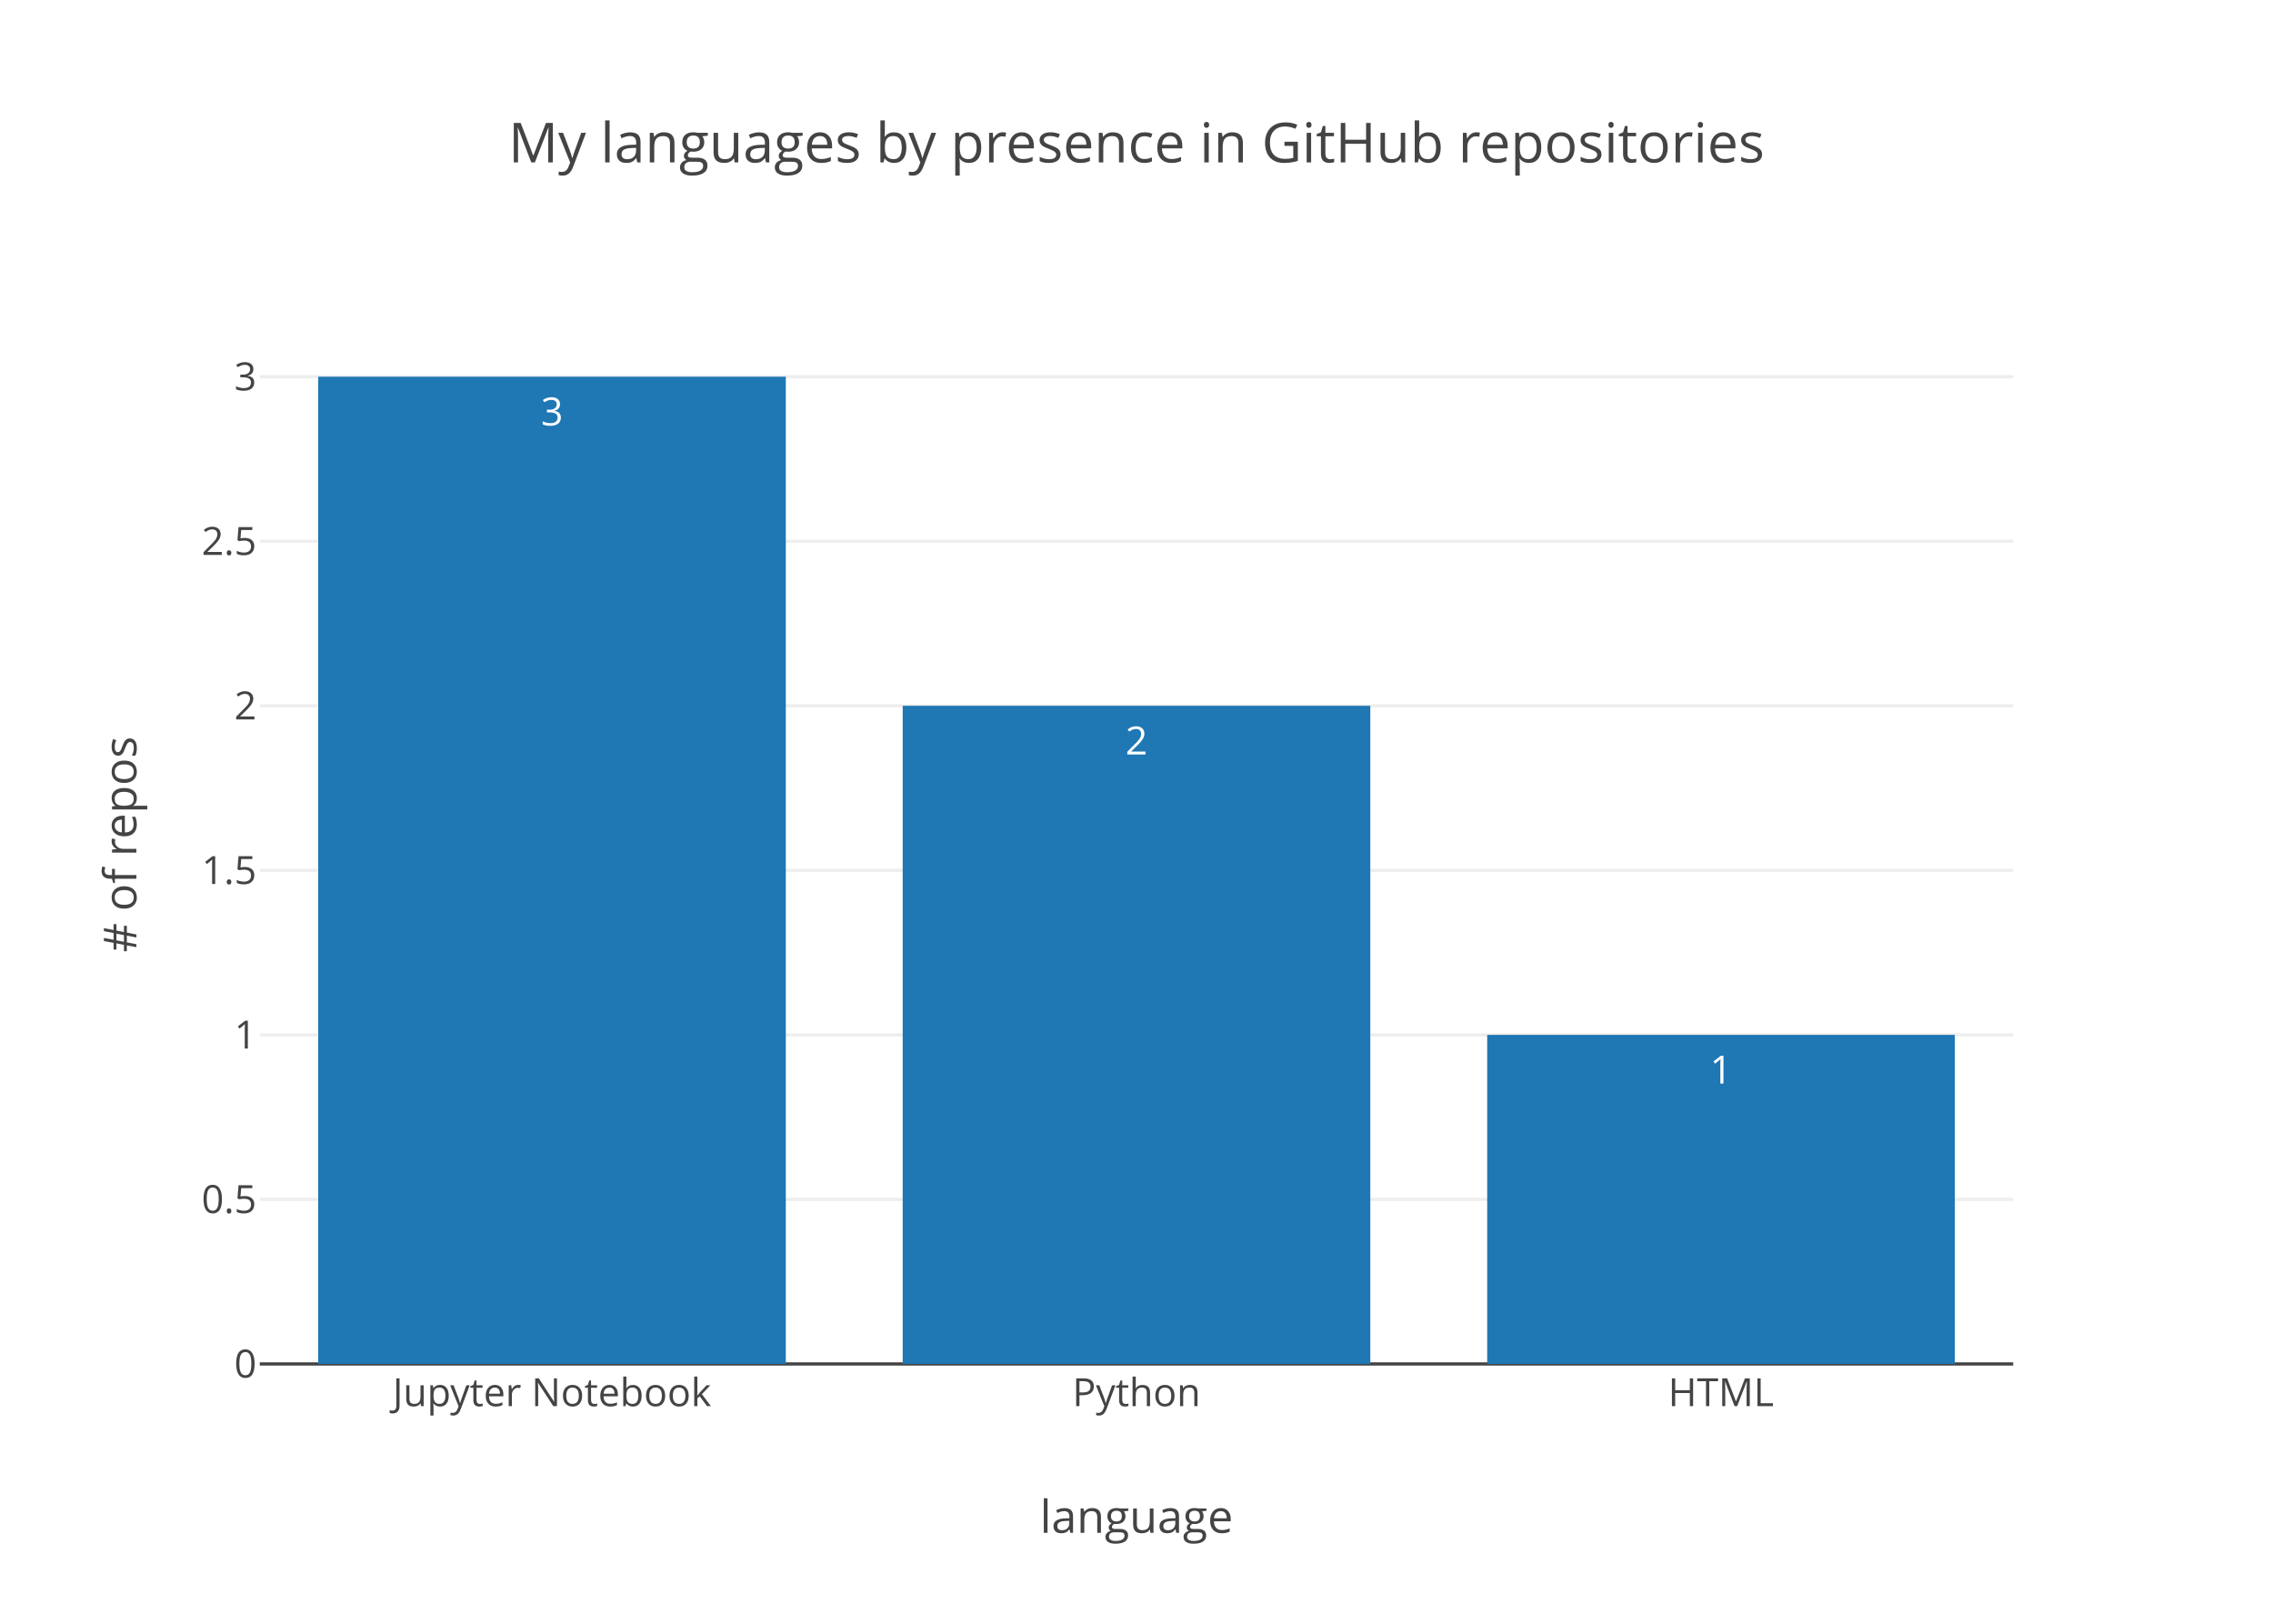
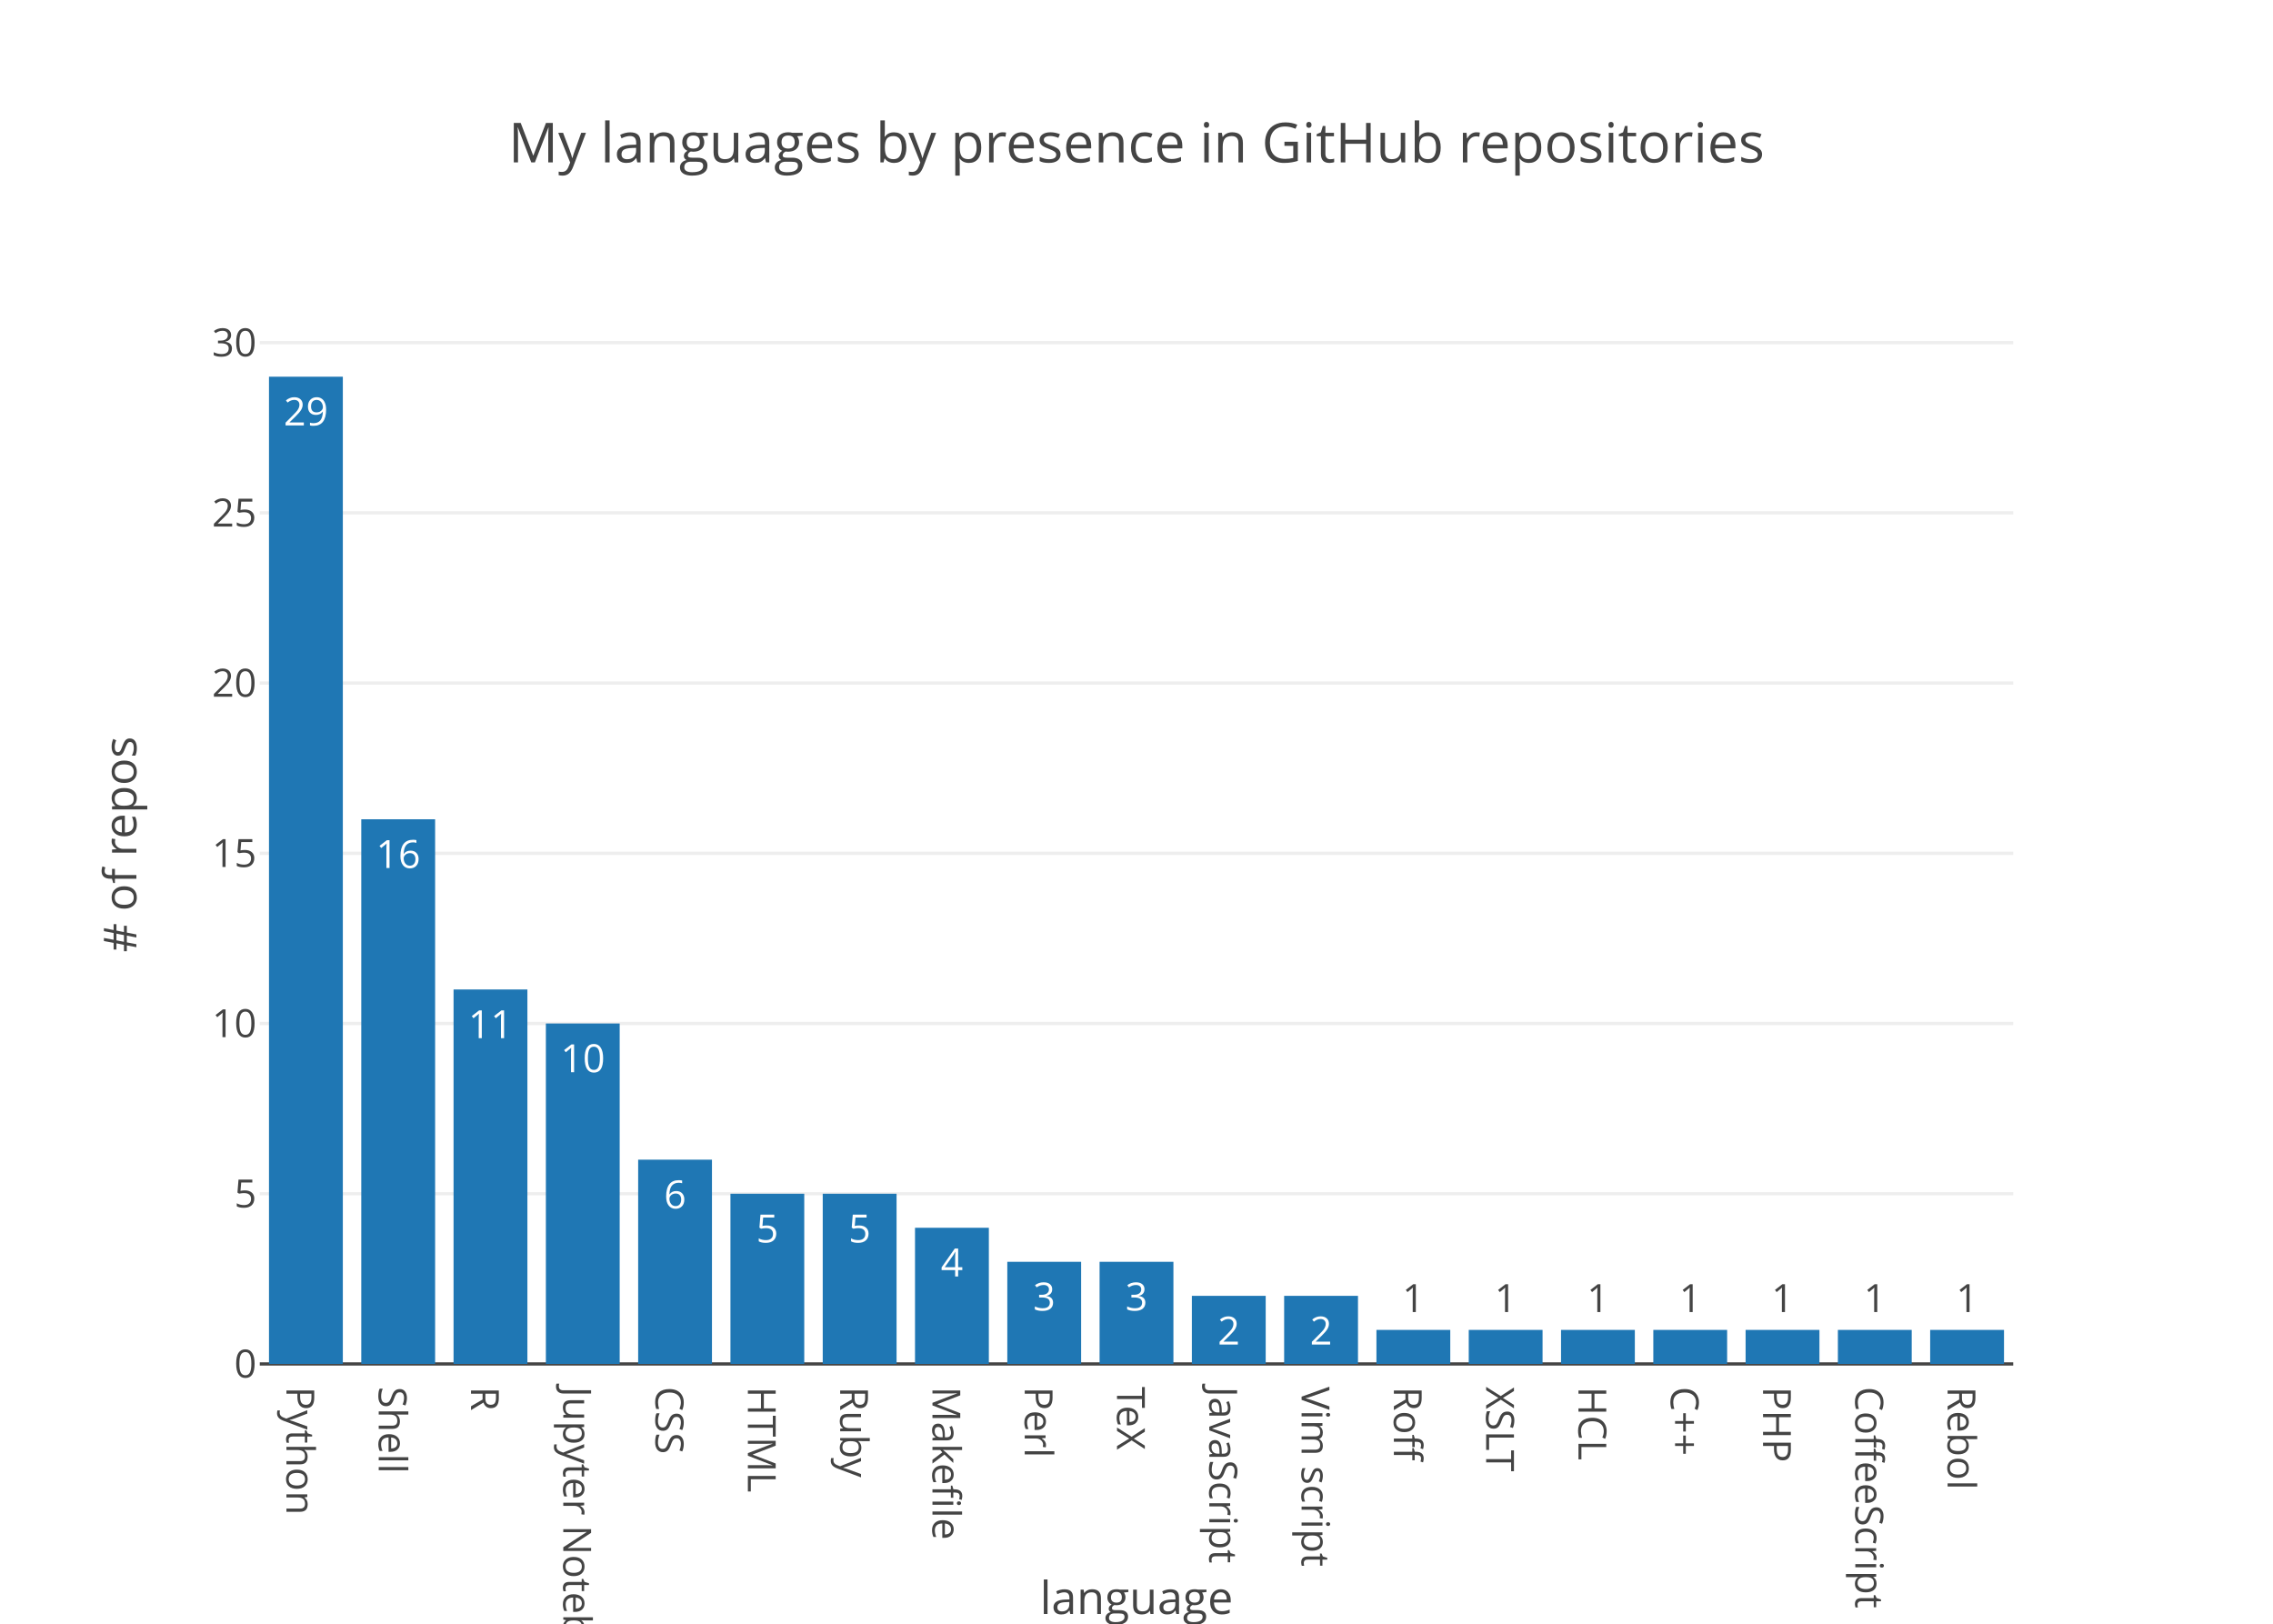
<svg xmlns="http://www.w3.org/2000/svg" class="main-svg" width="700" height="500" viewBox="0 0 700 500">
  <rect x="0" y="0" width="700" height="500" style="fill: rgb(255, 255, 255); fill-opacity: 1;" />
-   <defs id="defs-5505d2">
+   <defs id="defs-018eaa">
    <g class="clips">
-       <clipPath id="clip5505d2xyplot" class="plotclip">
+       <clipPath id="clip018eaaxyplot" class="plotclip">
        <rect width="540" height="320" />
      </clipPath>
-       <clipPath class="axesclip" id="clip5505d2x">
+       <clipPath class="axesclip" id="clip018eaax">
        <rect x="80" y="0" width="540" height="500" />
      </clipPath>
-       <clipPath class="axesclip" id="clip5505d2y">
+       <clipPath class="axesclip" id="clip018eaay">
        <rect x="0" y="100" width="700" height="320" />
      </clipPath>
-       <clipPath class="axesclip" id="clip5505d2xy">
+       <clipPath class="axesclip" id="clip018eaaxy">
        <rect x="80" y="100" width="540" height="320" />
      </clipPath>
    </g>
    <g class="gradients" />
  </defs>
  <g class="bglayer" />
  <g class="layer-below">
    <g class="imagelayer" />
    <g class="shapelayer" />
  </g>
  <g class="cartesianlayer">
    <g class="subplot xy">
      <g class="layer-subplot">
        <g class="shapelayer" />
        <g class="imagelayer" />
      </g>
      <g class="gridlayer">
        <g class="x" />
        <g class="y">
-           <path class="ygrid crisp" transform="translate(0,369.33)" d="M80,0h540" style="stroke: rgb(238, 238, 238); stroke-opacity: 1; stroke-width: 1px;" />
-           <path class="ygrid crisp" transform="translate(0,318.67)" d="M80,0h540" style="stroke: rgb(238, 238, 238); stroke-opacity: 1; stroke-width: 1px;" />
-           <path class="ygrid crisp" transform="translate(0,268)" d="M80,0h540" style="stroke: rgb(238, 238, 238); stroke-opacity: 1; stroke-width: 1px;" />
-           <path class="ygrid crisp" transform="translate(0,217.33)" d="M80,0h540" style="stroke: rgb(238, 238, 238); stroke-opacity: 1; stroke-width: 1px;" />
-           <path class="ygrid crisp" transform="translate(0,166.67)" d="M80,0h540" style="stroke: rgb(238, 238, 238); stroke-opacity: 1; stroke-width: 1px;" />
-           <path class="ygrid crisp" transform="translate(0,116)" d="M80,0h540" style="stroke: rgb(238, 238, 238); stroke-opacity: 1; stroke-width: 1px;" />
+           <path class="ygrid crisp" transform="translate(0,367.59)" d="M80,0h540" style="stroke: rgb(238, 238, 238); stroke-opacity: 1; stroke-width: 1px;" />
+           <path class="ygrid crisp" transform="translate(0,315.17)" d="M80,0h540" style="stroke: rgb(238, 238, 238); stroke-opacity: 1; stroke-width: 1px;" />
+           <path class="ygrid crisp" transform="translate(0,262.76)" d="M80,0h540" style="stroke: rgb(238, 238, 238); stroke-opacity: 1; stroke-width: 1px;" />
+           <path class="ygrid crisp" transform="translate(0,210.34)" d="M80,0h540" style="stroke: rgb(238, 238, 238); stroke-opacity: 1; stroke-width: 1px;" />
+           <path class="ygrid crisp" transform="translate(0,157.93)" d="M80,0h540" style="stroke: rgb(238, 238, 238); stroke-opacity: 1; stroke-width: 1px;" />
+           <path class="ygrid crisp" transform="translate(0,105.52)" d="M80,0h540" style="stroke: rgb(238, 238, 238); stroke-opacity: 1; stroke-width: 1px;" />
        </g>
      </g>
      <g class="zerolinelayer">
        <path class="yzl zl crisp" transform="translate(0,420)" d="M80,0h540" style="stroke: rgb(68, 68, 68); stroke-opacity: 1; stroke-width: 1px;" />
      </g>
      <path class="xlines-below" />
      <path class="ylines-below" />
      <g class="overlines-below" />
      <g class="xaxislayer-below" />
      <g class="yaxislayer-below" />
      <g class="overaxes-below" />
-       <g class="plot" transform="translate(80, 100)" clip-path="url('#clip5505d2xyplot')">
+       <g class="plot" transform="translate(80, 100)" clip-path="url('#clip018eaaxyplot')">
        <g class="barlayer mlayer">
          <g class="trace bars" style="opacity: 1;">
            <g class="points">
              <g class="point">
-                 <path d="M18,320V16H162V320Z" style="vector-effect: non-scaling-stroke; opacity: 1; stroke-width: 0px; fill: rgb(31, 119, 180); fill-opacity: 1;" />
-                 <text class="bartext bartext-inside" transform="translate(90 31)" text-anchor="middle" data-notex="1" x="0" y="0" style="font-family: 'Open Sans', verdana, arial, sans-serif; font-size: 12px; fill: rgb(255, 255, 255); fill-opacity: 1; white-space: pre;">3</text>
-               </g>
-               <g class="point">
-                 <path d="M198,320V117.33H342V320Z" style="vector-effect: non-scaling-stroke; opacity: 1; stroke-width: 0px; fill: rgb(31, 119, 180); fill-opacity: 1;" />
-                 <text class="bartext bartext-inside" transform="translate(270 132.33)" text-anchor="middle" data-notex="1" x="0" y="0" style="font-family: 'Open Sans', verdana, arial, sans-serif; font-size: 12px; fill: rgb(255, 255, 255); fill-opacity: 1; white-space: pre;">2</text>
-               </g>
-               <g class="point">
-                 <path d="M378,320V218.67H522V320Z" style="vector-effect: non-scaling-stroke; opacity: 1; stroke-width: 0px; fill: rgb(31, 119, 180); fill-opacity: 1;" />
-                 <text class="bartext bartext-inside" transform="translate(450 233.67)" text-anchor="middle" data-notex="1" x="0" y="0" style="font-family: 'Open Sans', verdana, arial, sans-serif; font-size: 12px; fill: rgb(255, 255, 255); fill-opacity: 1; white-space: pre;">1</text>
+                 <path d="M2.84,320V16H25.58V320Z" style="vector-effect: non-scaling-stroke; opacity: 1; stroke-width: 0px; fill: rgb(31, 119, 180); fill-opacity: 1;" />
+                 <text class="bartext bartext-inside" transform="translate(14.21 31)" text-anchor="middle" data-notex="1" x="0" y="0" style="font-family: 'Open Sans', verdana, arial, sans-serif; font-size: 12px; fill: rgb(255, 255, 255); fill-opacity: 1; white-space: pre;">29</text>
+               </g>
+               <g class="point">
+                 <path d="M31.26,320V152.28H54V320Z" style="vector-effect: non-scaling-stroke; opacity: 1; stroke-width: 0px; fill: rgb(31, 119, 180); fill-opacity: 1;" />
+                 <text class="bartext bartext-inside" transform="translate(42.63 167.28)" text-anchor="middle" data-notex="1" x="0" y="0" style="font-family: 'Open Sans', verdana, arial, sans-serif; font-size: 12px; fill: rgb(255, 255, 255); fill-opacity: 1; white-space: pre;">16</text>
+               </g>
+               <g class="point">
+                 <path d="M59.68,320V204.69H82.42V320Z" style="vector-effect: non-scaling-stroke; opacity: 1; stroke-width: 0px; fill: rgb(31, 119, 180); fill-opacity: 1;" />
+                 <text class="bartext bartext-inside" transform="translate(71.05 219.69)" text-anchor="middle" data-notex="1" x="0" y="0" style="font-family: 'Open Sans', verdana, arial, sans-serif; font-size: 12px; fill: rgb(255, 255, 255); fill-opacity: 1; white-space: pre;">11</text>
+               </g>
+               <g class="point">
+                 <path d="M88.11,320V215.17H110.84V320Z" style="vector-effect: non-scaling-stroke; opacity: 1; stroke-width: 0px; fill: rgb(31, 119, 180); fill-opacity: 1;" />
+                 <text class="bartext bartext-inside" transform="translate(99.475 230.17)" text-anchor="middle" data-notex="1" x="0" y="0" style="font-family: 'Open Sans', verdana, arial, sans-serif; font-size: 12px; fill: rgb(255, 255, 255); fill-opacity: 1; white-space: pre;">10</text>
+               </g>
+               <g class="point">
+                 <path d="M116.53,320V257.1H139.26V320Z" style="vector-effect: non-scaling-stroke; opacity: 1; stroke-width: 0px; fill: rgb(31, 119, 180); fill-opacity: 1;" />
+                 <text class="bartext bartext-inside" transform="translate(127.895 272.1)" text-anchor="middle" data-notex="1" x="0" y="0" style="font-family: 'Open Sans', verdana, arial, sans-serif; font-size: 12px; fill: rgb(255, 255, 255); fill-opacity: 1; white-space: pre;">6</text>
+               </g>
+               <g class="point">
+                 <path d="M144.95,320V267.59H167.68V320Z" style="vector-effect: non-scaling-stroke; opacity: 1; stroke-width: 0px; fill: rgb(31, 119, 180); fill-opacity: 1;" />
+                 <text class="bartext bartext-inside" transform="translate(156.315 282.59)" text-anchor="middle" data-notex="1" x="0" y="0" style="font-family: 'Open Sans', verdana, arial, sans-serif; font-size: 12px; fill: rgb(255, 255, 255); fill-opacity: 1; white-space: pre;">5</text>
+               </g>
+               <g class="point">
+                 <path d="M173.37,320V267.59H196.11V320Z" style="vector-effect: non-scaling-stroke; opacity: 1; stroke-width: 0px; fill: rgb(31, 119, 180); fill-opacity: 1;" />
+                 <text class="bartext bartext-inside" transform="translate(184.74 282.59)" text-anchor="middle" data-notex="1" x="0" y="0" style="font-family: 'Open Sans', verdana, arial, sans-serif; font-size: 12px; fill: rgb(255, 255, 255); fill-opacity: 1; white-space: pre;">5</text>
+               </g>
+               <g class="point">
+                 <path d="M201.79,320V278.07H224.53V320Z" style="vector-effect: non-scaling-stroke; opacity: 1; stroke-width: 0px; fill: rgb(31, 119, 180); fill-opacity: 1;" />
+                 <text class="bartext bartext-inside" transform="translate(213.16 293.07)" text-anchor="middle" data-notex="1" x="0" y="0" style="font-family: 'Open Sans', verdana, arial, sans-serif; font-size: 12px; fill: rgb(255, 255, 255); fill-opacity: 1; white-space: pre;">4</text>
+               </g>
+               <g class="point">
+                 <path d="M230.21,320V288.55H252.95V320Z" style="vector-effect: non-scaling-stroke; opacity: 1; stroke-width: 0px; fill: rgb(31, 119, 180); fill-opacity: 1;" />
+                 <text class="bartext bartext-inside" transform="translate(241.58 303.55)" text-anchor="middle" data-notex="1" x="0" y="0" style="font-family: 'Open Sans', verdana, arial, sans-serif; font-size: 12px; fill: rgb(255, 255, 255); fill-opacity: 1; white-space: pre;">3</text>
+               </g>
+               <g class="point">
+                 <path d="M258.63,320V288.55H281.37V320Z" style="vector-effect: non-scaling-stroke; opacity: 1; stroke-width: 0px; fill: rgb(31, 119, 180); fill-opacity: 1;" />
+                 <text class="bartext bartext-inside" transform="translate(270 303.55)" text-anchor="middle" data-notex="1" x="0" y="0" style="font-family: 'Open Sans', verdana, arial, sans-serif; font-size: 12px; fill: rgb(255, 255, 255); fill-opacity: 1; white-space: pre;">3</text>
+               </g>
+               <g class="point">
+                 <path d="M287.05,320V299.03H309.79V320Z" style="vector-effect: non-scaling-stroke; opacity: 1; stroke-width: 0px; fill: rgb(31, 119, 180); fill-opacity: 1;" />
+                 <text class="bartext bartext-inside" transform="translate(298.42 314.03)" text-anchor="middle" data-notex="1" x="0" y="0" style="font-family: 'Open Sans', verdana, arial, sans-serif; font-size: 12px; fill: rgb(255, 255, 255); fill-opacity: 1; white-space: pre;">2</text>
+               </g>
+               <g class="point">
+                 <path d="M315.47,320V299.03H338.21V320Z" style="vector-effect: non-scaling-stroke; opacity: 1; stroke-width: 0px; fill: rgb(31, 119, 180); fill-opacity: 1;" />
+                 <text class="bartext bartext-inside" transform="translate(326.84 314.03)" text-anchor="middle" data-notex="1" x="0" y="0" style="font-family: 'Open Sans', verdana, arial, sans-serif; font-size: 12px; fill: rgb(255, 255, 255); fill-opacity: 1; white-space: pre;">2</text>
+               </g>
+               <g class="point">
+                 <path d="M343.89,320V309.52H366.63V320Z" style="vector-effect: non-scaling-stroke; opacity: 1; stroke-width: 0px; fill: rgb(31, 119, 180); fill-opacity: 1;" />
+                 <text class="bartext bartext-outside" transform="translate(355.26 304.02)" text-anchor="middle" data-notex="1" x="0" y="0" style="font-family: 'Open Sans', verdana, arial, sans-serif; font-size: 12px; fill: rgb(68, 68, 68); fill-opacity: 1; white-space: pre;">1</text>
+               </g>
+               <g class="point">
+                 <path d="M372.32,320V309.52H395.05V320Z" style="vector-effect: non-scaling-stroke; opacity: 1; stroke-width: 0px; fill: rgb(31, 119, 180); fill-opacity: 1;" />
+                 <text class="bartext bartext-outside" transform="translate(383.685 304.02)" text-anchor="middle" data-notex="1" x="0" y="0" style="font-family: 'Open Sans', verdana, arial, sans-serif; font-size: 12px; fill: rgb(68, 68, 68); fill-opacity: 1; white-space: pre;">1</text>
+               </g>
+               <g class="point">
+                 <path d="M400.74,320V309.52H423.47V320Z" style="vector-effect: non-scaling-stroke; opacity: 1; stroke-width: 0px; fill: rgb(31, 119, 180); fill-opacity: 1;" />
+                 <text class="bartext bartext-outside" transform="translate(412.105 304.02)" text-anchor="middle" data-notex="1" x="0" y="0" style="font-family: 'Open Sans', verdana, arial, sans-serif; font-size: 12px; fill: rgb(68, 68, 68); fill-opacity: 1; white-space: pre;">1</text>
+               </g>
+               <g class="point">
+                 <path d="M429.16,320V309.52H451.89V320Z" style="vector-effect: non-scaling-stroke; opacity: 1; stroke-width: 0px; fill: rgb(31, 119, 180); fill-opacity: 1;" />
+                 <text class="bartext bartext-outside" transform="translate(440.525 304.02)" text-anchor="middle" data-notex="1" x="0" y="0" style="font-family: 'Open Sans', verdana, arial, sans-serif; font-size: 12px; fill: rgb(68, 68, 68); fill-opacity: 1; white-space: pre;">1</text>
+               </g>
+               <g class="point">
+                 <path d="M457.58,320V309.52H480.32V320Z" style="vector-effect: non-scaling-stroke; opacity: 1; stroke-width: 0px; fill: rgb(31, 119, 180); fill-opacity: 1;" />
+                 <text class="bartext bartext-outside" transform="translate(468.95 304.02)" text-anchor="middle" data-notex="1" x="0" y="0" style="font-family: 'Open Sans', verdana, arial, sans-serif; font-size: 12px; fill: rgb(68, 68, 68); fill-opacity: 1; white-space: pre;">1</text>
+               </g>
+               <g class="point">
+                 <path d="M486,320V309.52H508.74V320Z" style="vector-effect: non-scaling-stroke; opacity: 1; stroke-width: 0px; fill: rgb(31, 119, 180); fill-opacity: 1;" />
+                 <text class="bartext bartext-outside" transform="translate(497.37 304.02)" text-anchor="middle" data-notex="1" x="0" y="0" style="font-family: 'Open Sans', verdana, arial, sans-serif; font-size: 12px; fill: rgb(68, 68, 68); fill-opacity: 1; white-space: pre;">1</text>
+               </g>
+               <g class="point">
+                 <path d="M514.42,320V309.52H537.16V320Z" style="vector-effect: non-scaling-stroke; opacity: 1; stroke-width: 0px; fill: rgb(31, 119, 180); fill-opacity: 1;" />
+                 <text class="bartext bartext-outside" transform="translate(525.79 304.02)" text-anchor="middle" data-notex="1" x="0" y="0" style="font-family: 'Open Sans', verdana, arial, sans-serif; font-size: 12px; fill: rgb(68, 68, 68); fill-opacity: 1; white-space: pre;">1</text>
              </g>
            </g>
          </g>
        </g>
      </g>
      <g class="overplot" />
      <path class="xlines-above crisp" d="M0,0" style="fill: none;" />
      <path class="ylines-above crisp" d="M0,0" style="fill: none;" />
      <g class="overlines-above" />
      <g class="xaxislayer-above">
        <g class="xtick">
-           <text text-anchor="middle" x="0" y="433" transform="translate(170,0)" style="font-family: 'Open Sans', verdana, arial, sans-serif; font-size: 12px; fill: rgb(68, 68, 68); fill-opacity: 1; white-space: pre;">Jupyter Notebook</text>
-         </g>
-         <g class="xtick">
-           <text text-anchor="middle" x="0" y="433" transform="translate(350,0)" style="font-family: 'Open Sans', verdana, arial, sans-serif; font-size: 12px; fill: rgb(68, 68, 68); fill-opacity: 1; white-space: pre;">Python</text>
-         </g>
-         <g class="xtick">
-           <text text-anchor="middle" x="0" y="433" transform="translate(530,0)" style="font-family: 'Open Sans', verdana, arial, sans-serif; font-size: 12px; fill: rgb(68, 68, 68); fill-opacity: 1; white-space: pre;">HTML</text>
+           <text text-anchor="start" x="0" y="433" transform="translate(94.21,0) rotate(90,0,427)" style="font-family: 'Open Sans', verdana, arial, sans-serif; font-size: 12px; fill: rgb(68, 68, 68); fill-opacity: 1; white-space: pre;">Python</text>
+         </g>
+         <g class="xtick">
+           <text text-anchor="start" x="0" y="433" transform="translate(122.63,0) rotate(90,0,427)" style="font-family: 'Open Sans', verdana, arial, sans-serif; font-size: 12px; fill: rgb(68, 68, 68); fill-opacity: 1; white-space: pre;">Shell</text>
+         </g>
+         <g class="xtick">
+           <text text-anchor="start" x="0" y="433" transform="translate(151.05,0) rotate(90,0,427)" style="font-family: 'Open Sans', verdana, arial, sans-serif; font-size: 12px; fill: rgb(68, 68, 68); fill-opacity: 1; white-space: pre;">R</text>
+         </g>
+         <g class="xtick">
+           <text text-anchor="start" x="0" y="433" transform="translate(179.47,0) rotate(90,0,427)" style="font-family: 'Open Sans', verdana, arial, sans-serif; font-size: 12px; fill: rgb(68, 68, 68); fill-opacity: 1; white-space: pre;">Jupyter Notebook</text>
+         </g>
+         <g class="xtick">
+           <text text-anchor="start" x="0" y="433" transform="translate(207.89,0) rotate(90,0,427)" style="font-family: 'Open Sans', verdana, arial, sans-serif; font-size: 12px; fill: rgb(68, 68, 68); fill-opacity: 1; white-space: pre;">CSS</text>
+         </g>
+         <g class="xtick">
+           <text text-anchor="start" x="0" y="433" transform="translate(236.32,0) rotate(90,0,427)" style="font-family: 'Open Sans', verdana, arial, sans-serif; font-size: 12px; fill: rgb(68, 68, 68); fill-opacity: 1; white-space: pre;">HTML</text>
+         </g>
+         <g class="xtick">
+           <text text-anchor="start" x="0" y="433" transform="translate(264.74,0) rotate(90,0,427)" style="font-family: 'Open Sans', verdana, arial, sans-serif; font-size: 12px; fill: rgb(68, 68, 68); fill-opacity: 1; white-space: pre;">Ruby</text>
+         </g>
+         <g class="xtick">
+           <text text-anchor="start" x="0" y="433" transform="translate(293.16,0) rotate(90,0,427)" style="font-family: 'Open Sans', verdana, arial, sans-serif; font-size: 12px; fill: rgb(68, 68, 68); fill-opacity: 1; white-space: pre;">Makefile</text>
+         </g>
+         <g class="xtick">
+           <text text-anchor="start" x="0" y="433" transform="translate(321.58,0) rotate(90,0,427)" style="font-family: 'Open Sans', verdana, arial, sans-serif; font-size: 12px; fill: rgb(68, 68, 68); fill-opacity: 1; white-space: pre;">Perl</text>
+         </g>
+         <g class="xtick">
+           <text text-anchor="start" x="0" y="433" transform="translate(350,0) rotate(90,0,427)" style="font-family: 'Open Sans', verdana, arial, sans-serif; font-size: 12px; fill: rgb(68, 68, 68); fill-opacity: 1; white-space: pre;">TeX</text>
+         </g>
+         <g class="xtick">
+           <text text-anchor="start" x="0" y="433" transform="translate(378.42,0) rotate(90,0,427)" style="font-family: 'Open Sans', verdana, arial, sans-serif; font-size: 12px; fill: rgb(68, 68, 68); fill-opacity: 1; white-space: pre;">JavaScript</text>
+         </g>
+         <g class="xtick">
+           <text text-anchor="start" x="0" y="433" transform="translate(406.84,0) rotate(90,0,427)" style="font-family: 'Open Sans', verdana, arial, sans-serif; font-size: 12px; fill: rgb(68, 68, 68); fill-opacity: 1; white-space: pre;">Vim script</text>
+         </g>
+         <g class="xtick">
+           <text text-anchor="start" x="0" y="433" transform="translate(435.26,0) rotate(90,0,427)" style="font-family: 'Open Sans', verdana, arial, sans-serif; font-size: 12px; fill: rgb(68, 68, 68); fill-opacity: 1; white-space: pre;">Roff</text>
+         </g>
+         <g class="xtick">
+           <text text-anchor="start" x="0" y="433" transform="translate(463.68,0) rotate(90,0,427)" style="font-family: 'Open Sans', verdana, arial, sans-serif; font-size: 12px; fill: rgb(68, 68, 68); fill-opacity: 1; white-space: pre;">XSLT</text>
+         </g>
+         <g class="xtick">
+           <text text-anchor="start" x="0" y="433" transform="translate(492.11,0) rotate(90,0,427)" style="font-family: 'Open Sans', verdana, arial, sans-serif; font-size: 12px; fill: rgb(68, 68, 68); fill-opacity: 1; white-space: pre;">HCL</text>
+         </g>
+         <g class="xtick">
+           <text text-anchor="start" x="0" y="433" transform="translate(520.53,0) rotate(90,0,427)" style="font-family: 'Open Sans', verdana, arial, sans-serif; font-size: 12px; fill: rgb(68, 68, 68); fill-opacity: 1; white-space: pre;">C++</text>
+         </g>
+         <g class="xtick">
+           <text text-anchor="start" x="0" y="433" transform="translate(548.95,0) rotate(90,0,427)" style="font-family: 'Open Sans', verdana, arial, sans-serif; font-size: 12px; fill: rgb(68, 68, 68); fill-opacity: 1; white-space: pre;">PHP</text>
+         </g>
+         <g class="xtick">
+           <text text-anchor="start" x="0" y="433" transform="translate(577.37,0) rotate(90,0,427)" style="font-family: 'Open Sans', verdana, arial, sans-serif; font-size: 12px; fill: rgb(68, 68, 68); fill-opacity: 1; white-space: pre;">CoffeeScript</text>
+         </g>
+         <g class="xtick">
+           <text text-anchor="start" x="0" y="433" transform="translate(605.79,0) rotate(90,0,427)" style="font-family: 'Open Sans', verdana, arial, sans-serif; font-size: 12px; fill: rgb(68, 68, 68); fill-opacity: 1; white-space: pre;">Rebol</text>
        </g>
      </g>
      <g class="yaxislayer-above">
        <g class="ytick">
          <text text-anchor="end" x="79" y="4.2" transform="translate(0,420)" style="font-family: 'Open Sans', verdana, arial, sans-serif; font-size: 12px; fill: rgb(68, 68, 68); fill-opacity: 1; white-space: pre;">0</text>
        </g>
        <g class="ytick">
-           <text text-anchor="end" x="79" y="4.2" transform="translate(0,369.33)" style="font-family: 'Open Sans', verdana, arial, sans-serif; font-size: 12px; fill: rgb(68, 68, 68); fill-opacity: 1; white-space: pre;">0.5</text>
-         </g>
-         <g class="ytick">
-           <text text-anchor="end" x="79" y="4.2" transform="translate(0,318.67)" style="font-family: 'Open Sans', verdana, arial, sans-serif; font-size: 12px; fill: rgb(68, 68, 68); fill-opacity: 1; white-space: pre;">1</text>
-         </g>
-         <g class="ytick">
-           <text text-anchor="end" x="79" y="4.2" transform="translate(0,268)" style="font-family: 'Open Sans', verdana, arial, sans-serif; font-size: 12px; fill: rgb(68, 68, 68); fill-opacity: 1; white-space: pre;">1.5</text>
-         </g>
-         <g class="ytick">
-           <text text-anchor="end" x="79" y="4.2" transform="translate(0,217.33)" style="font-family: 'Open Sans', verdana, arial, sans-serif; font-size: 12px; fill: rgb(68, 68, 68); fill-opacity: 1; white-space: pre;">2</text>
-         </g>
-         <g class="ytick">
-           <text text-anchor="end" x="79" y="4.2" transform="translate(0,166.67)" style="font-family: 'Open Sans', verdana, arial, sans-serif; font-size: 12px; fill: rgb(68, 68, 68); fill-opacity: 1; white-space: pre;">2.5</text>
-         </g>
-         <g class="ytick">
-           <text text-anchor="end" x="79" y="4.2" transform="translate(0,116)" style="font-family: 'Open Sans', verdana, arial, sans-serif; font-size: 12px; fill: rgb(68, 68, 68); fill-opacity: 1; white-space: pre;">3</text>
+           <text text-anchor="end" x="79" y="4.2" transform="translate(0,367.59)" style="font-family: 'Open Sans', verdana, arial, sans-serif; font-size: 12px; fill: rgb(68, 68, 68); fill-opacity: 1; white-space: pre;">5</text>
+         </g>
+         <g class="ytick">
+           <text text-anchor="end" x="79" y="4.2" transform="translate(0,315.17)" style="font-family: 'Open Sans', verdana, arial, sans-serif; font-size: 12px; fill: rgb(68, 68, 68); fill-opacity: 1; white-space: pre;">10</text>
+         </g>
+         <g class="ytick">
+           <text text-anchor="end" x="79" y="4.2" transform="translate(0,262.76)" style="font-family: 'Open Sans', verdana, arial, sans-serif; font-size: 12px; fill: rgb(68, 68, 68); fill-opacity: 1; white-space: pre;">15</text>
+         </g>
+         <g class="ytick">
+           <text text-anchor="end" x="79" y="4.2" transform="translate(0,210.34)" style="font-family: 'Open Sans', verdana, arial, sans-serif; font-size: 12px; fill: rgb(68, 68, 68); fill-opacity: 1; white-space: pre;">20</text>
+         </g>
+         <g class="ytick">
+           <text text-anchor="end" x="79" y="4.2" transform="translate(0,157.93)" style="font-family: 'Open Sans', verdana, arial, sans-serif; font-size: 12px; fill: rgb(68, 68, 68); fill-opacity: 1; white-space: pre;">25</text>
+         </g>
+         <g class="ytick">
+           <text text-anchor="end" x="79" y="4.2" transform="translate(0,105.52)" style="font-family: 'Open Sans', verdana, arial, sans-serif; font-size: 12px; fill: rgb(68, 68, 68); fill-opacity: 1; white-space: pre;">30</text>
        </g>
      </g>
      <g class="overaxes-above" />
    </g>
  </g>
  <g class="polarlayer" />
  <g class="ternarylayer" />
  <g class="geolayer" />
  <g class="pielayer" />
  <g class="sunburstlayer" />
  <g class="glimages" />
-   <defs id="topdefs-5505d2">
+   <defs id="topdefs-018eaa">
    <g class="clips" />
  </defs>
  <g class="layer-above">
    <g class="imagelayer" />
    <g class="shapelayer" />
  </g>
  <g class="infolayer">
    <g class="g-gtitle">
      <text class="gtitle" x="350" y="50" text-anchor="middle" dy="0em" style="font-family: 'Open Sans', verdana, arial, sans-serif; font-size: 17px; fill: rgb(68, 68, 68); opacity: 1; font-weight: normal; white-space: pre;">My languages by presence in GitHub repositories</text>
    </g>
-     <g class="g-xtitle">
+     <g class="g-xtitle" transform="translate(0,25)">
      <text class="xtitle" x="350" y="472" text-anchor="middle" style="font-family: 'Open Sans', verdana, arial, sans-serif; font-size: 14px; fill: rgb(68, 68, 68); opacity: 1; font-weight: normal; white-space: pre;">language</text>
    </g>
    <g class="g-ytitle">
      <text class="ytitle" transform="rotate(-90,42,260)" x="42" y="260" text-anchor="middle" style="font-family: 'Open Sans', verdana, arial, sans-serif; font-size: 14px; fill: rgb(68, 68, 68); opacity: 1; font-weight: normal; white-space: pre;"># of repos</text>
    </g>
  </g>
</svg>
